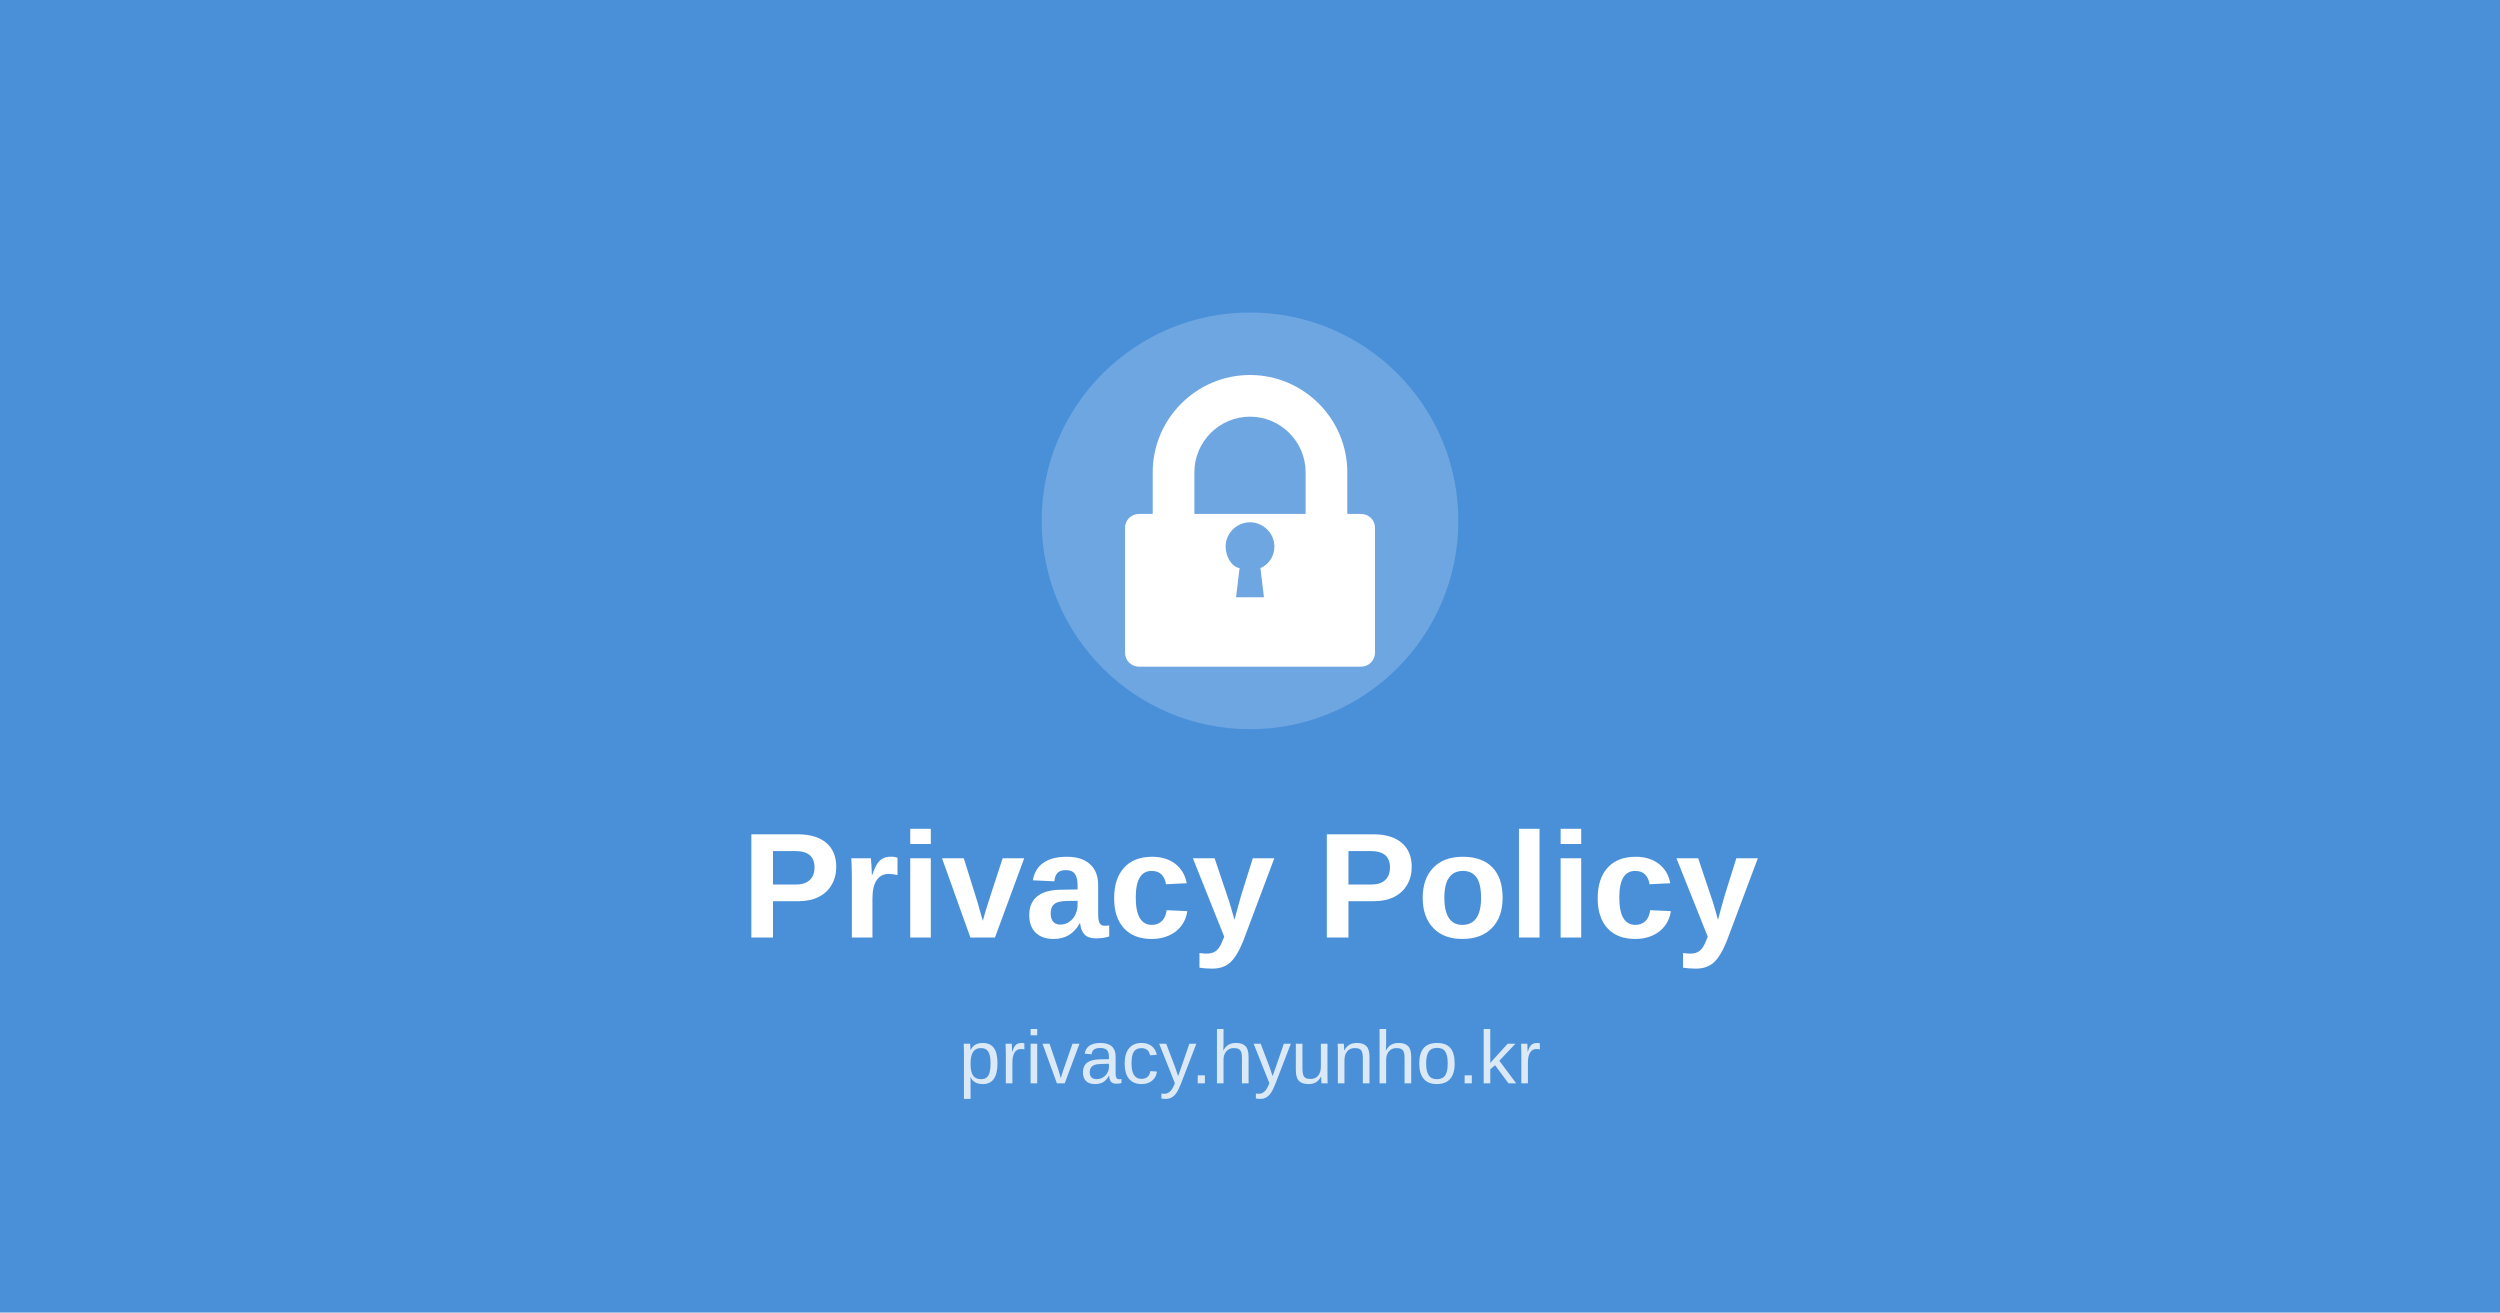
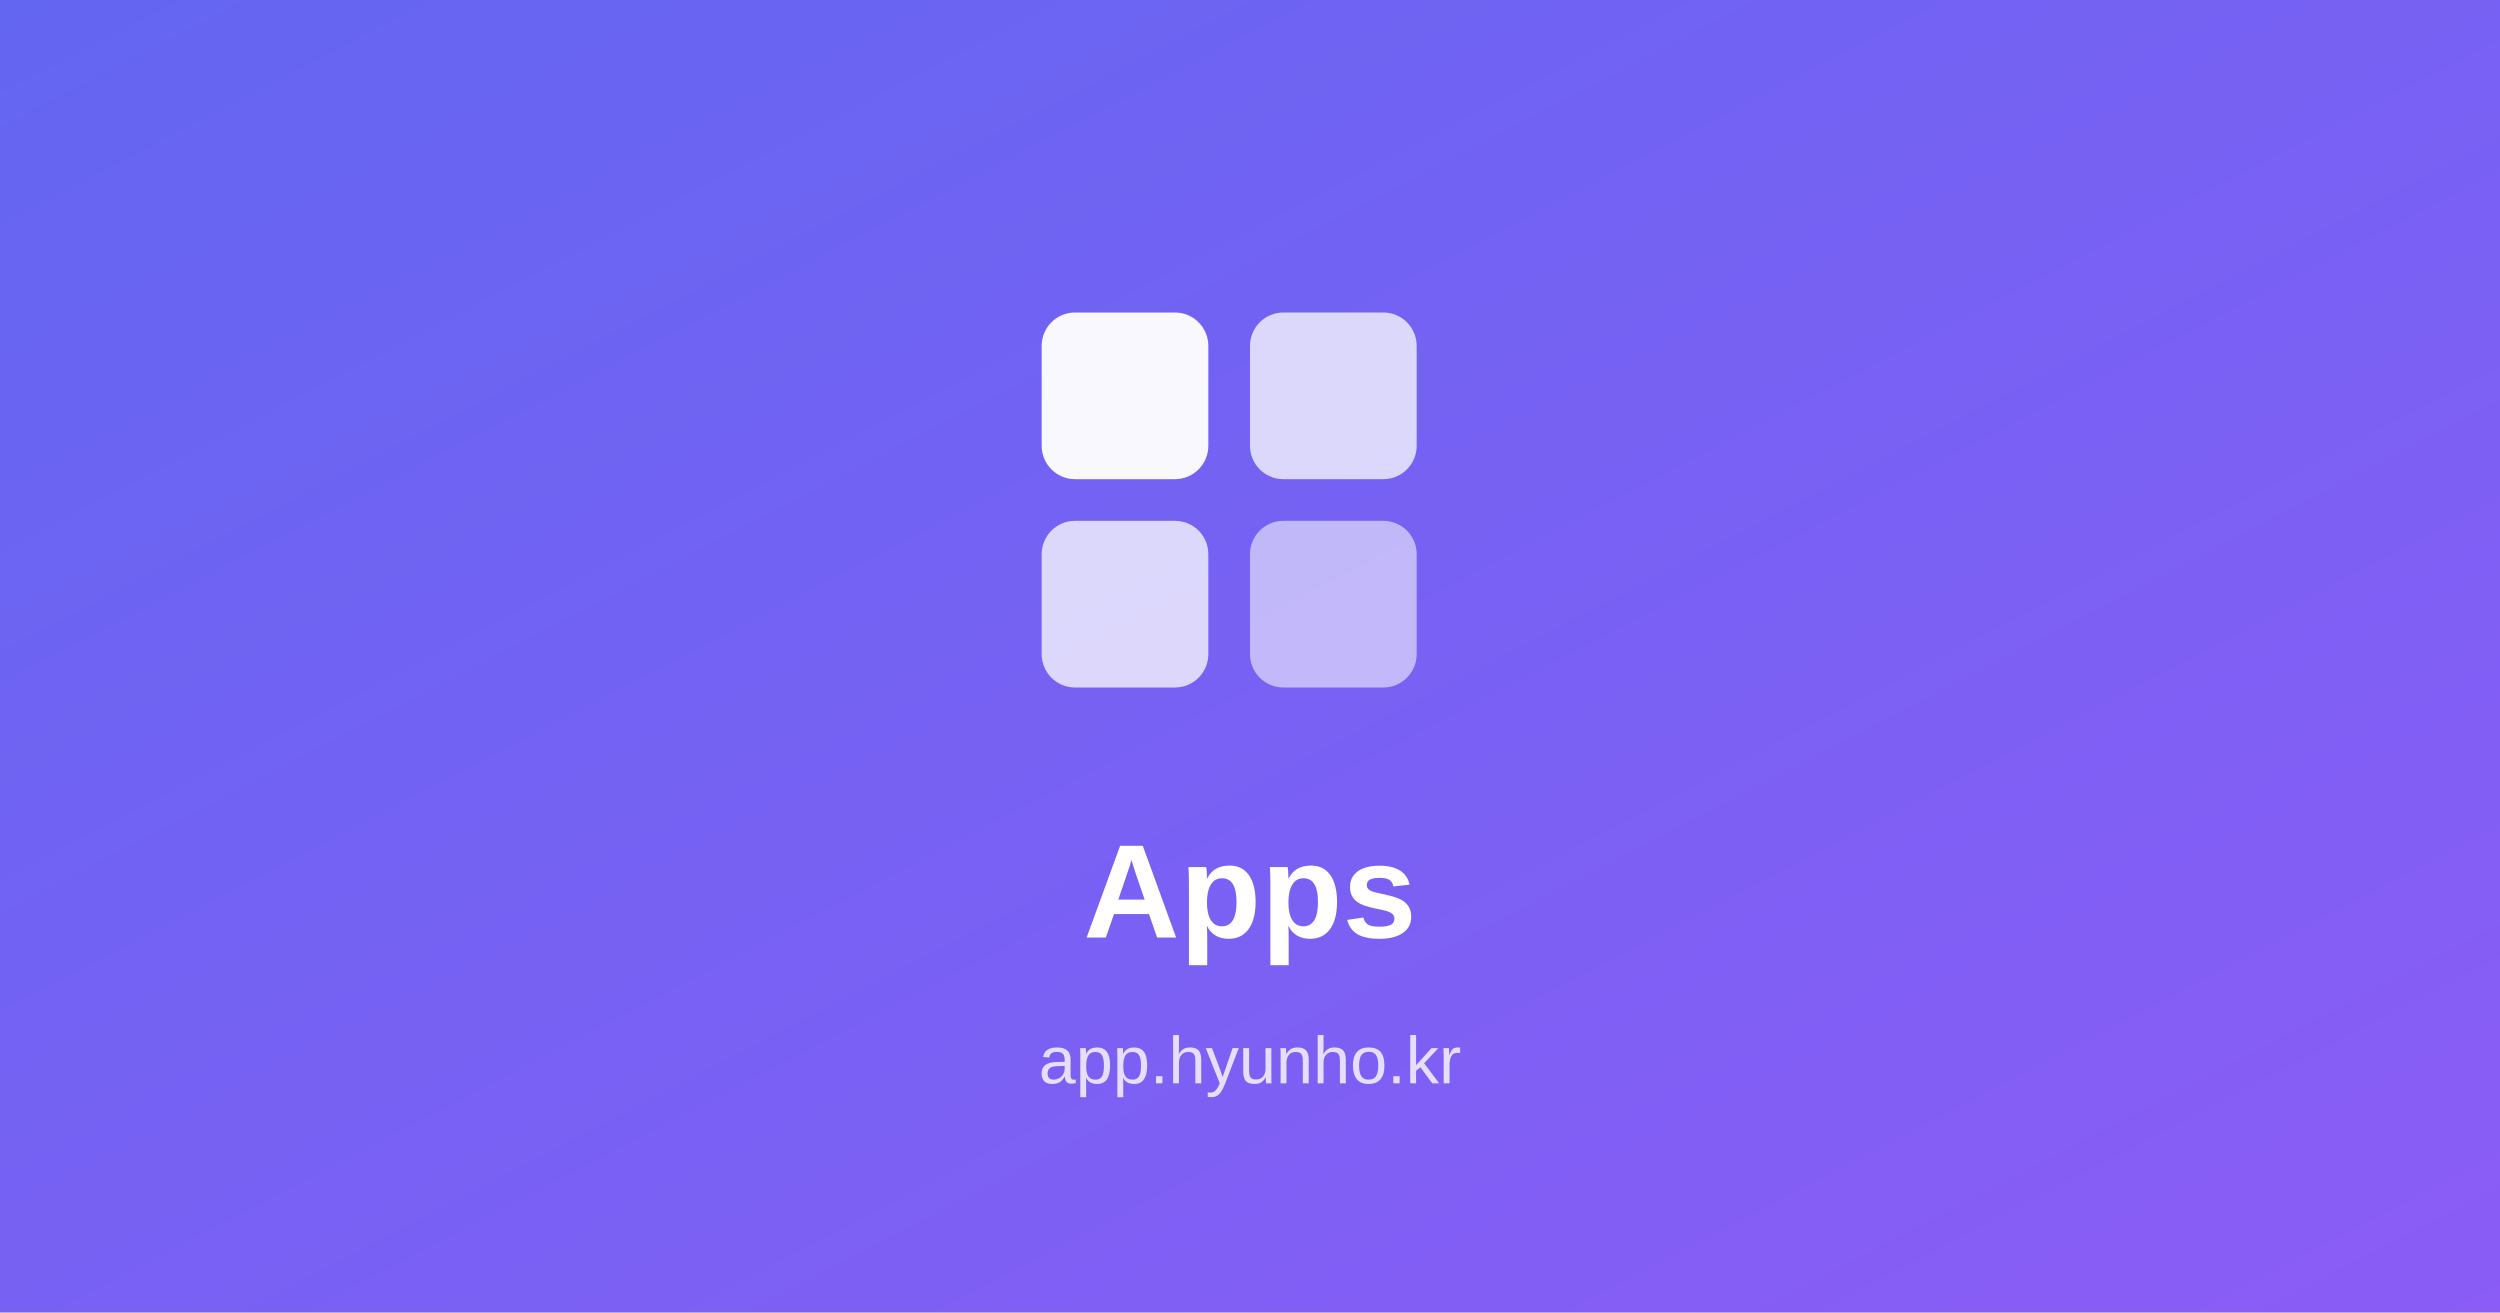
<svg xmlns="http://www.w3.org/2000/svg" viewBox="0 0 1200 630">
-   <rect width="1200" height="630" fill="#4A90D9" />
-   <circle cx="600" cy="250" r="100" fill="#fff" opacity="0.2" />
-   <path d="M600 180c-25.7 0-46.7 21-46.7 46.7v20h-6.6c-3.7 0-6.7 3-6.7 6.6v60c0 3.7 3 6.7 6.7 6.7h106.6c3.7 0 6.7-3 6.7-6.7v-60c0-3.7-3-6.6-6.7-6.6h-6.6v-20c0-25.7-21-46.7-46.7-46.7zm-26.7 46.7c0-14.7 12-26.7 26.7-26.7s26.7 12 26.7 26.7v20h-53.4v-20zm33.4 60h-13.4l1.7-14c-4-.7-6.7-5.7-6.7-10.4 0-6.3 5.3-11.6 11.7-11.6s11.7 5.3 11.7 11.6c0 4.7-2.7 8.7-6.7 10.4l1.7 14z" fill="#fff" />
-   <text x="600" y="450" text-anchor="middle" font-family="Arial, sans-serif" font-size="72" font-weight="bold" fill="#fff">Privacy Policy</text>
-   <text x="600" y="520" text-anchor="middle" font-family="Arial, sans-serif" font-size="36" fill="#fff" opacity="0.8">privacy.hyunho.kr</text>
+   <defs>
+     <linearGradient id="bg" x1="0%" y1="0%" x2="100%" y2="100%">
+       <stop offset="0%" style="stop-color:#6366F1" />
+       <stop offset="100%" style="stop-color:#8B5CF6" />
+     </linearGradient>
+   </defs>
+   <rect width="1200" height="630" fill="url(#bg)" />
+   <g transform="translate(500, 150)">
+     <rect x="0" y="0" width="80" height="80" rx="16" fill="#fff" opacity="0.95" />
+     <rect x="100" y="0" width="80" height="80" rx="16" fill="#fff" opacity="0.75" />
+     <rect x="0" y="100" width="80" height="80" rx="16" fill="#fff" opacity="0.75" />
+     <rect x="100" y="100" width="80" height="80" rx="16" fill="#fff" opacity="0.55" />
+   </g>
+   <text x="600" y="450" text-anchor="middle" font-family="Arial, sans-serif" font-size="64" font-weight="bold" fill="#fff">Apps</text>
+   <text x="600" y="520" text-anchor="middle" font-family="Arial, sans-serif" font-size="32" fill="#fff" opacity="0.8">app.hyunho.kr</text>
</svg>
